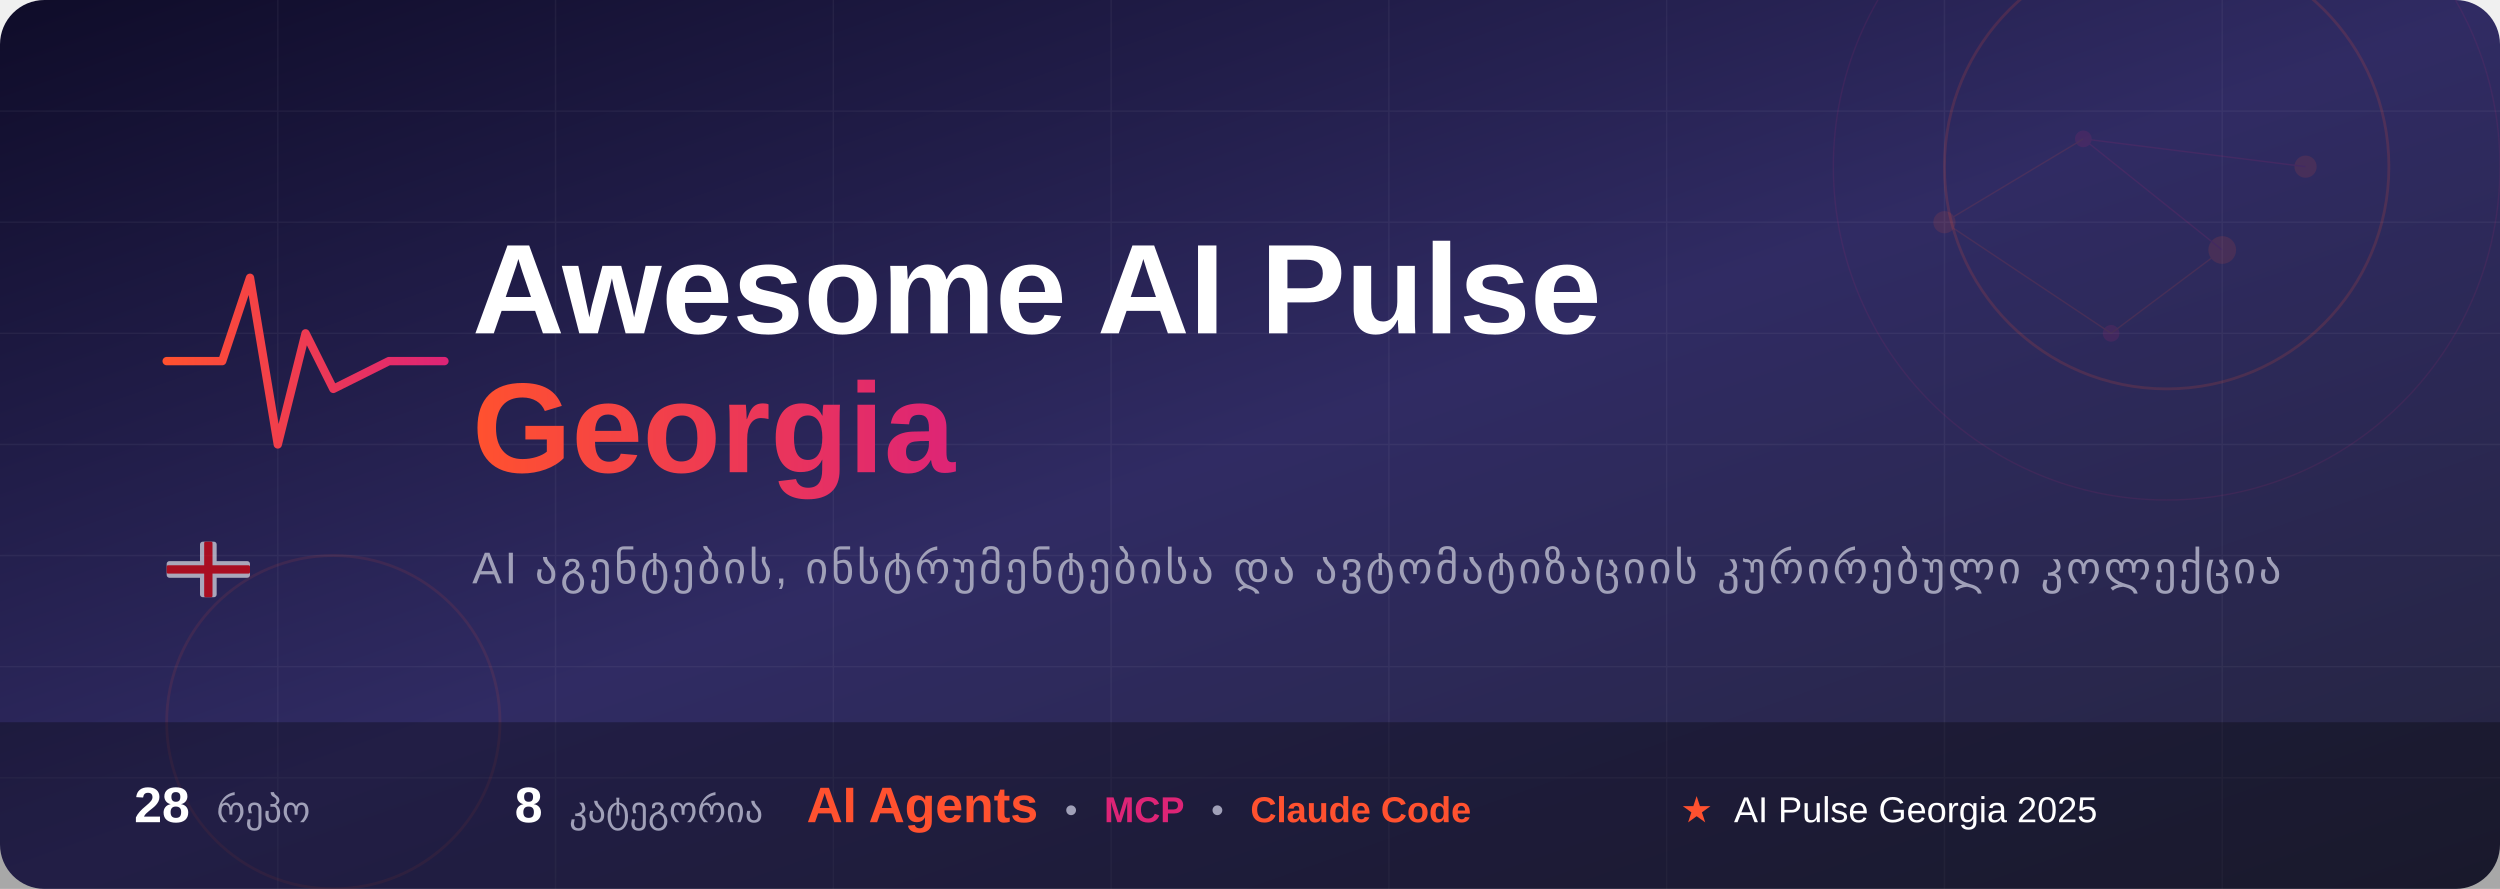
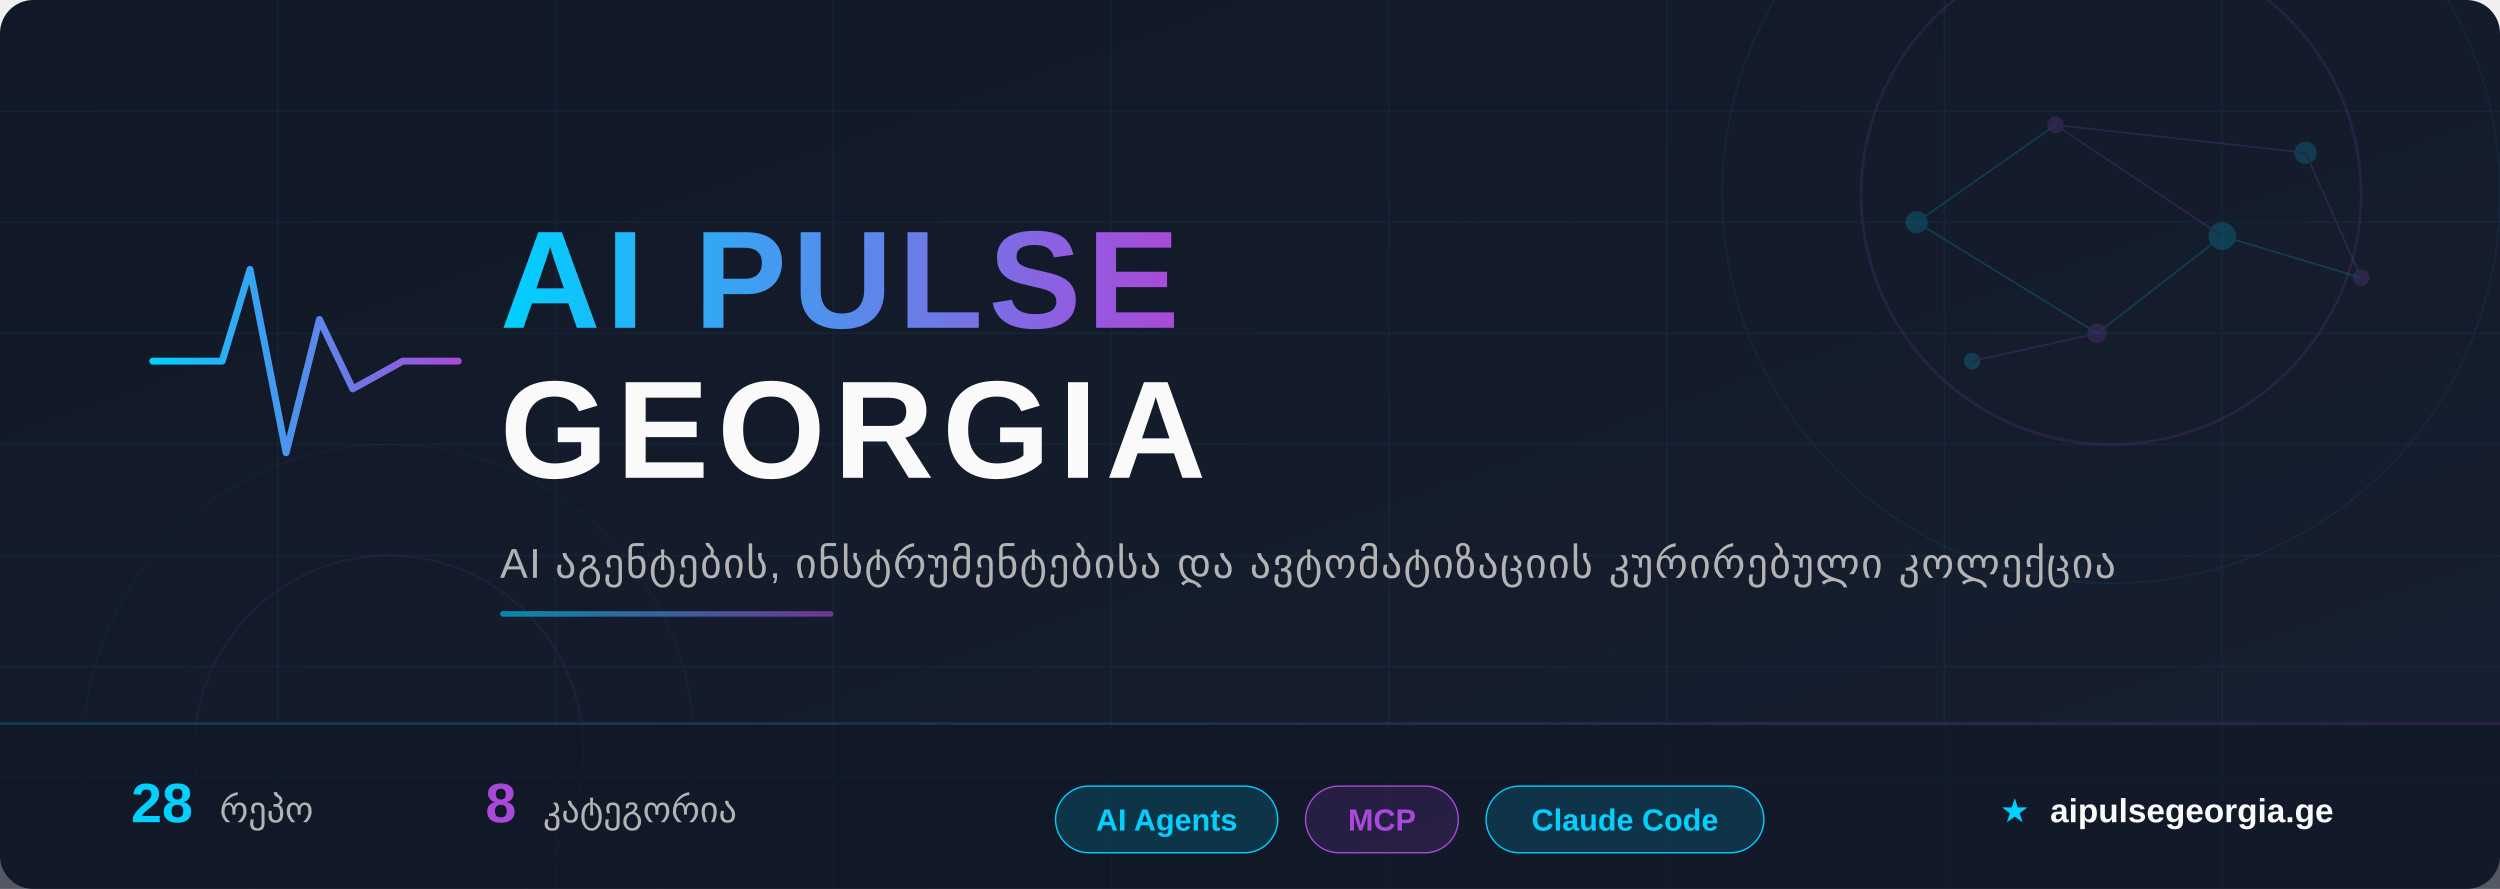
<svg xmlns="http://www.w3.org/2000/svg" width="900" height="320" viewBox="0 0 900 320">
  <defs>
    <linearGradient id="bg" x1="0%" y1="0%" x2="100%" y2="100%">
-       <stop offset="0%" style="stop-color:#0f0c29" />
-       <stop offset="50%" style="stop-color:#302b63" />
-       <stop offset="100%" style="stop-color:#24243e" />
+       <stop offset="0%" style="stop-color:#111827" />
+       <stop offset="100%" style="stop-color:#172030" />
    </linearGradient>
    <linearGradient id="accent" x1="0%" y1="0%" x2="100%" y2="0%">
-       <stop offset="0%" style="stop-color:#ff512f" />
-       <stop offset="100%" style="stop-color:#dd2476" />
+       <stop offset="0%" style="stop-color:#00D0FF" />
+       <stop offset="100%" style="stop-color:#A949DA" />
    </linearGradient>
-     <linearGradient id="flag1" x1="0%" y1="0%" x2="0%" y2="100%">
-       <stop offset="0%" style="stop-color:#ffffff" />
-       <stop offset="100%" style="stop-color:#f0f0f0" />
+     <linearGradient id="accent-rev" x1="0%" y1="0%" x2="100%" y2="0%">
+       <stop offset="0%" style="stop-color:#A949DA" />
+       <stop offset="100%" style="stop-color:#00D0FF" />
    </linearGradient>
-     <filter id="glow">
-       <feGaussianBlur stdDeviation="3" result="coloredBlur" />
+     <linearGradient id="accent135" x1="0%" y1="0%" x2="100%" y2="100%">
+       <stop offset="0%" style="stop-color:#00D0FF" />
+       <stop offset="100%" style="stop-color:#A949DA" />
+     </linearGradient>
+     <filter id="glow-cyan">
+       <feGaussianBlur stdDeviation="4" result="blur" />
+       <feFlood flood-color="#00D0FF" flood-opacity="0.6" result="color" />
+       <feComposite in="color" in2="blur" operator="in" result="shadow" />
      <feMerge>
-         <feMergeNode in="coloredBlur" />
+         <feMergeNode in="shadow" />
        <feMergeNode in="SourceGraphic" />
      </feMerge>
    </filter>
-     <filter id="shadow">
-       <feDropShadow dx="0" dy="2" stdDeviation="4" flood-opacity="0.3" />
+     <filter id="glow-purple">
+       <feGaussianBlur stdDeviation="3" result="blur" />
+       <feFlood flood-color="#A949DA" flood-opacity="0.5" result="color" />
+       <feComposite in="color" in2="blur" operator="in" result="shadow" />
+       <feMerge>
+         <feMergeNode in="shadow" />
+         <feMergeNode in="SourceGraphic" />
+       </feMerge>
+     </filter>
+     <filter id="text-shadow">
+       <feDropShadow dx="0" dy="2" stdDeviation="4" flood-color="#000" flood-opacity="0.5" />
    </filter>
  </defs>
-   <rect width="900" height="320" fill="url(#bg)" rx="16" />
-   <g opacity="0.05">
-     <line x1="0" y1="40" x2="900" y2="40" stroke="white" stroke-width="0.5" />
-     <line x1="0" y1="80" x2="900" y2="80" stroke="white" stroke-width="0.5" />
-     <line x1="0" y1="120" x2="900" y2="120" stroke="white" stroke-width="0.5" />
-     <line x1="0" y1="160" x2="900" y2="160" stroke="white" stroke-width="0.5" />
-     <line x1="0" y1="200" x2="900" y2="200" stroke="white" stroke-width="0.5" />
-     <line x1="0" y1="240" x2="900" y2="240" stroke="white" stroke-width="0.5" />
-     <line x1="0" y1="280" x2="900" y2="280" stroke="white" stroke-width="0.5" />
-     <line x1="100" y1="0" x2="100" y2="320" stroke="white" stroke-width="0.5" />
-     <line x1="200" y1="0" x2="200" y2="320" stroke="white" stroke-width="0.5" />
-     <line x1="300" y1="0" x2="300" y2="320" stroke="white" stroke-width="0.5" />
-     <line x1="400" y1="0" x2="400" y2="320" stroke="white" stroke-width="0.5" />
-     <line x1="500" y1="0" x2="500" y2="320" stroke="white" stroke-width="0.5" />
-     <line x1="600" y1="0" x2="600" y2="320" stroke="white" stroke-width="0.5" />
-     <line x1="700" y1="0" x2="700" y2="320" stroke="white" stroke-width="0.5" />
-     <line x1="800" y1="0" x2="800" y2="320" stroke="white" stroke-width="0.5" />
+   <rect width="900" height="320" fill="url(#bg)" rx="12" />
+   <g opacity="0.06">
+     <line x1="0" y1="40" x2="900" y2="40" stroke="#00CFFF" stroke-width="0.5" />
+     <line x1="0" y1="80" x2="900" y2="80" stroke="#00CFFF" stroke-width="0.5" />
+     <line x1="0" y1="120" x2="900" y2="120" stroke="#00CFFF" stroke-width="0.5" />
+     <line x1="0" y1="160" x2="900" y2="160" stroke="#00CFFF" stroke-width="0.5" />
+     <line x1="0" y1="200" x2="900" y2="200" stroke="#00CFFF" stroke-width="0.5" />
+     <line x1="0" y1="240" x2="900" y2="240" stroke="#00CFFF" stroke-width="0.5" />
+     <line x1="0" y1="280" x2="900" y2="280" stroke="#00CFFF" stroke-width="0.5" />
+     <line x1="100" y1="0" x2="100" y2="320" stroke="#00CFFF" stroke-width="0.5" />
+     <line x1="200" y1="0" x2="200" y2="320" stroke="#00CFFF" stroke-width="0.5" />
+     <line x1="300" y1="0" x2="300" y2="320" stroke="#00CFFF" stroke-width="0.5" />
+     <line x1="400" y1="0" x2="400" y2="320" stroke="#00CFFF" stroke-width="0.5" />
+     <line x1="500" y1="0" x2="500" y2="320" stroke="#00CFFF" stroke-width="0.5" />
+     <line x1="600" y1="0" x2="600" y2="320" stroke="#00CFFF" stroke-width="0.5" />
+     <line x1="700" y1="0" x2="700" y2="320" stroke="#00CFFF" stroke-width="0.5" />
+     <line x1="800" y1="0" x2="800" y2="320" stroke="#00CFFF" stroke-width="0.5" />
  </g>
-   <circle cx="780" cy="60" r="80" fill="none" stroke="#ff512f" stroke-width="1" opacity="0.15" />
-   <circle cx="780" cy="60" r="120" fill="none" stroke="#dd2476" stroke-width="0.5" opacity="0.1" />
-   <circle cx="120" cy="260" r="60" fill="none" stroke="#ff512f" stroke-width="1" opacity="0.1" />
-   <g opacity="0.12">
-     <circle cx="700" cy="80" r="4" fill="#ff512f" />
-     <circle cx="750" cy="50" r="3" fill="#dd2476" />
-     <circle cx="800" cy="90" r="5" fill="#ff512f" />
-     <circle cx="760" cy="120" r="3" fill="#dd2476" />
-     <circle cx="830" cy="60" r="4" fill="#ff512f" />
-     <line x1="700" y1="80" x2="750" y2="50" stroke="#ff512f" stroke-width="0.5" />
-     <line x1="750" y1="50" x2="800" y2="90" stroke="#dd2476" stroke-width="0.5" />
-     <line x1="800" y1="90" x2="760" y2="120" stroke="#ff512f" stroke-width="0.5" />
-     <line x1="750" y1="50" x2="830" y2="60" stroke="#dd2476" stroke-width="0.5" />
-     <line x1="700" y1="80" x2="760" y2="120" stroke="#ff512f" stroke-width="0.5" />
+   <circle cx="760" cy="70" r="90" fill="none" stroke="#A949DA" stroke-width="1" opacity="0.12" />
+   <circle cx="760" cy="70" r="140" fill="none" stroke="#00D0FF" stroke-width="0.5" opacity="0.07" />
+   <circle cx="140" cy="270" r="70" fill="none" stroke="#A949DA" stroke-width="0.8" opacity="0.08" />
+   <circle cx="140" cy="270" r="110" fill="none" stroke="#00D0FF" stroke-width="0.4" opacity="0.05" />
+   <g opacity="0.18">
+     <circle cx="690" cy="80" r="4" fill="#00D0FF" />
+     <circle cx="740" cy="45" r="3" fill="#A949DA" />
+     <circle cx="800" cy="85" r="5" fill="#00D0FF" />
+     <circle cx="755" cy="120" r="3.5" fill="#A949DA" />
+     <circle cx="830" cy="55" r="4" fill="#00D0FF" />
+     <circle cx="850" cy="100" r="3" fill="#A949DA" />
+     <circle cx="710" cy="130" r="3" fill="#00D0FF" />
+     <line x1="690" y1="80" x2="740" y2="45" stroke="#00D0FF" stroke-width="0.6" />
+     <line x1="740" y1="45" x2="800" y2="85" stroke="#A949DA" stroke-width="0.6" />
+     <line x1="800" y1="85" x2="755" y2="120" stroke="#00D0FF" stroke-width="0.6" />
+     <line x1="740" y1="45" x2="830" y2="55" stroke="#A949DA" stroke-width="0.6" />
+     <line x1="690" y1="80" x2="755" y2="120" stroke="#00D0FF" stroke-width="0.6" />
+     <line x1="830" y1="55" x2="850" y2="100" stroke="#A949DA" stroke-width="0.6" />
+     <line x1="800" y1="85" x2="850" y2="100" stroke="#00D0FF" stroke-width="0.6" />
+     <line x1="755" y1="120" x2="710" y2="130" stroke="#A949DA" stroke-width="0.6" />
  </g>
-   <g transform="translate(60, 90)" filter="glow">
-     <polyline points="0,40 20,40 30,10 40,70 50,30 60,50 80,40 100,40" fill="none" stroke="url(#accent)" stroke-width="3" stroke-linecap="round" stroke-linejoin="round" />
+   <g transform="translate(55, 85)" filter="glow-cyan">
+     <polyline points="0,45 25,45 35,12 48,78 60,30 72,55 90,45 110,45" fill="none" stroke="url(#accent)" stroke-width="2.5" stroke-linecap="round" stroke-linejoin="round" />
  </g>
-   <g transform="translate(60, 195)" opacity="0.6">
-     <rect x="0" y="7" width="30" height="6" fill="white" rx="1" />
-     <rect x="12" y="0" width="6" height="20" fill="white" rx="1" />
-     <rect x="0" y="8.5" width="30" height="3" fill="#FF0000" rx="0.5" />
-     <rect x="13.5" y="0" width="3" height="20" fill="#FF0000" rx="0.5" />
-   </g>
-   <text x="170" y="120" font-family="'Segoe UI', Arial, sans-serif" font-size="46" font-weight="800" fill="white" filter="shadow">
-     Awesome AI Pulse
+   <text x="180" y="118" font-family="'Segoe UI', 'SF Pro Display', Arial, sans-serif" font-size="50" font-weight="800" fill="url(#accent)" filter="text-shadow" letter-spacing="2">
+     AI PULSE
  </text>
-   <text x="170" y="170" font-family="'Segoe UI', Arial, sans-serif" font-size="46" font-weight="800" fill="url(#accent)" filter="shadow">
-     Georgia
+   <text x="180" y="172" font-family="'Segoe UI', 'SF Pro Display', Arial, sans-serif" font-size="50" font-weight="800" fill="#FAFAFA" filter="text-shadow" letter-spacing="3">
+     GEORGIA
  </text>
-   <text x="170" y="210" font-family="'Segoe UI', Arial, sans-serif" font-size="16" fill="#a0a0b8" letter-spacing="1">
+   <text x="180" y="208" font-family="'Segoe UI', Arial, sans-serif" font-size="15" fill="#B3B3B3" letter-spacing="0.5">
    AI აგენტების, ინსტრუმენტებისა და ავტომატიზაციის კურირებული კოლექცია
  </text>
-   <rect x="0" y="260" width="900" height="60" fill="black" fill-opacity="0.3" rx="0 0 16 16" />
-   <g font-family="'Segoe UI', Arial, sans-serif" font-size="13" fill="#a0a0b8">
+   <rect x="180" y="220" width="120" height="2" rx="1" fill="url(#accent)" opacity="0.6" />
+   <rect x="0" y="260" width="900" height="60" fill="#111827" fill-opacity="0.7" rx="0" />
+   <rect x="0" y="260" width="900" height="1" fill="url(#accent)" opacity="0.2" />
+   <g font-family="'Segoe UI', Arial, sans-serif" font-size="13">
    <text x="80" y="296" text-anchor="middle">
-       <tspan fill="white" font-weight="700" font-size="18">28</tspan>
-       <tspan dx="6">რეპო</tspan>
+       <tspan fill="#00D0FF" font-weight="700" font-size="20">28</tspan>
+       <tspan dx="6" fill="#B3B3B3">რეპო</tspan>
    </text>
-     <text x="230" y="296" text-anchor="middle">
-       <tspan fill="white" font-weight="700" font-size="18">8</tspan>
-       <tspan dx="6">კატეგორია</tspan>
+     <text x="220" y="296" text-anchor="middle">
+       <tspan fill="#A949DA" font-weight="700" font-size="20">8</tspan>
+       <tspan dx="6" fill="#B3B3B3">კატეგორია</tspan>
    </text>
-     <text x="410" y="296" text-anchor="middle">
-       <tspan fill="#ff512f" font-weight="700" font-size="18">AI Agents</tspan>
-       <tspan dx="6">•</tspan>
-       <tspan dx="6" fill="#dd2476" font-weight="700">MCP</tspan>
-       <tspan dx="6">•</tspan>
-       <tspan dx="6" fill="#ff512f" font-weight="700">Claude Code</tspan>
-     </text>
-     <text x="680" y="296" text-anchor="middle">
-       <tspan fill="#ff512f">★</tspan>
-       <tspan dx="4" fill="white">AI Pulse Georgia 2025</tspan>
+     <g transform="translate(380, 283)">
+       <rect x="0" y="0" width="80" height="24" rx="12" fill="rgba(0,208,255,0.15)" stroke="#00D0FF" stroke-width="0.5" />
+       <text x="40" y="16" text-anchor="middle" fill="#00D0FF" font-size="11" font-weight="600">AI Agents</text>
+     </g>
+     <g transform="translate(470, 283)">
+       <rect x="0" y="0" width="55" height="24" rx="12" fill="rgba(169,73,218,0.15)" stroke="#A949DA" stroke-width="0.5" />
+       <text x="27.5" y="16" text-anchor="middle" fill="#A949DA" font-size="11" font-weight="600">MCP</text>
+     </g>
+     <g transform="translate(535, 283)">
+       <rect x="0" y="0" width="100" height="24" rx="12" fill="rgba(0,208,255,0.15)" stroke="#00D0FF" stroke-width="0.5" />
+       <text x="50" y="16" text-anchor="middle" fill="#00D0FF" font-size="11" font-weight="600">Claude Code</text>
+     </g>
+     <text x="780" y="296" text-anchor="middle" fill="#B3B3B3" font-size="12">
+       <tspan fill="#00D0FF">★</tspan>
+       <tspan dx="4" fill="#FAFAFA" font-weight="600">aipulsegeorgia.ge</tspan>
    </text>
  </g>
</svg>
